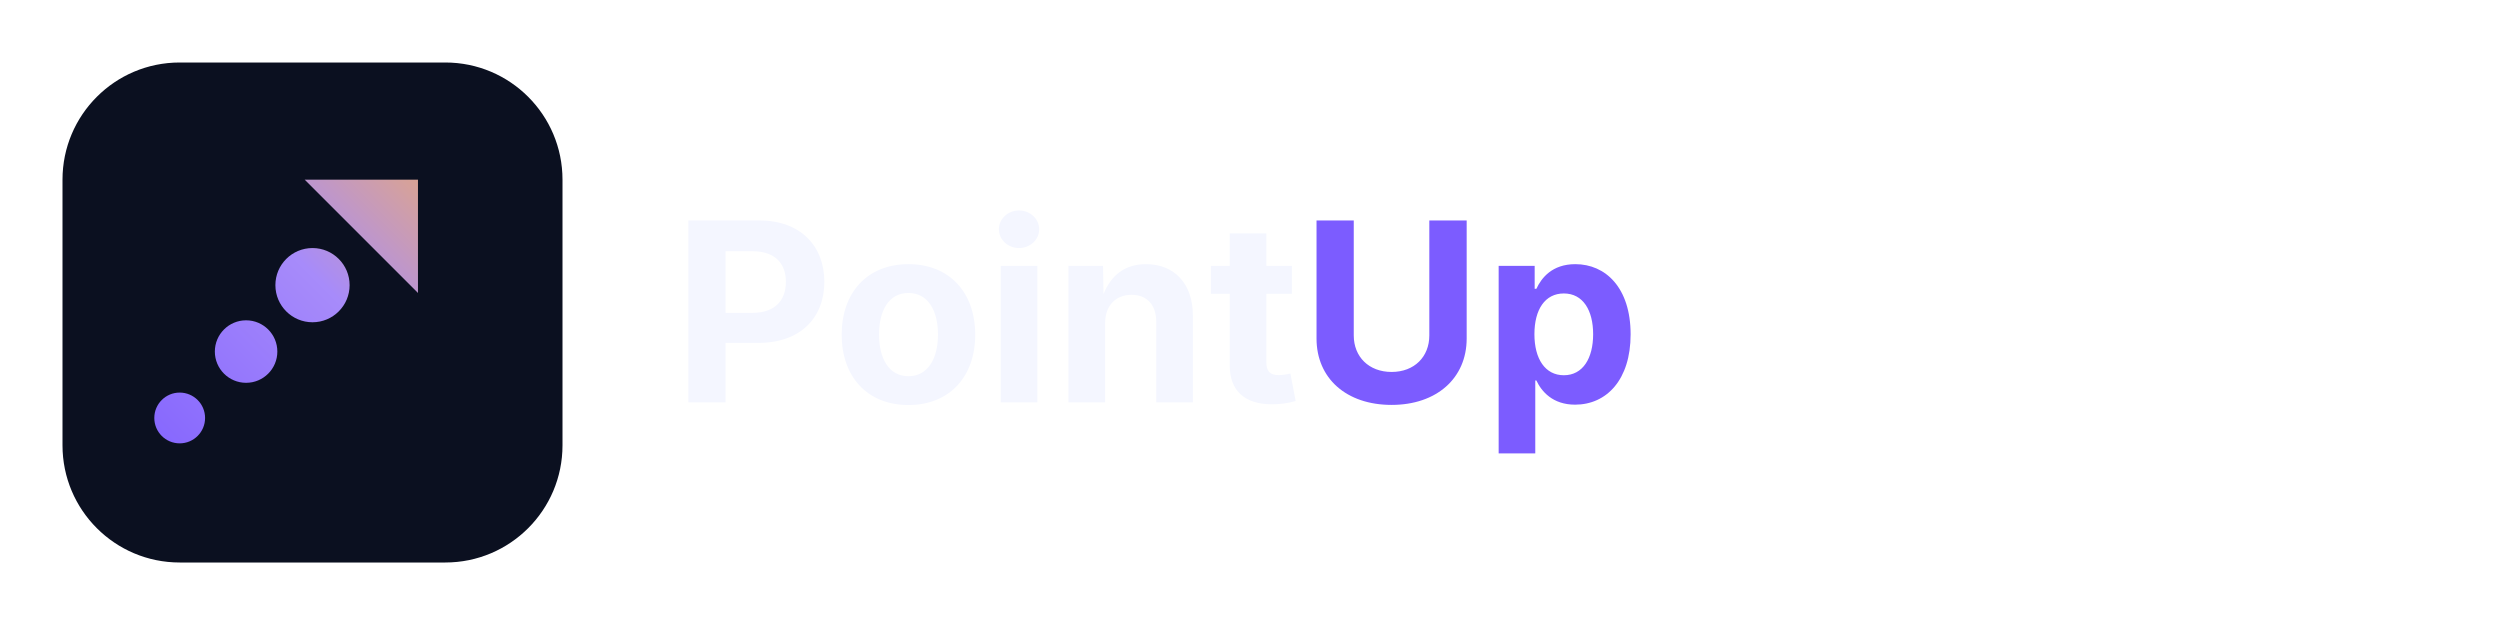
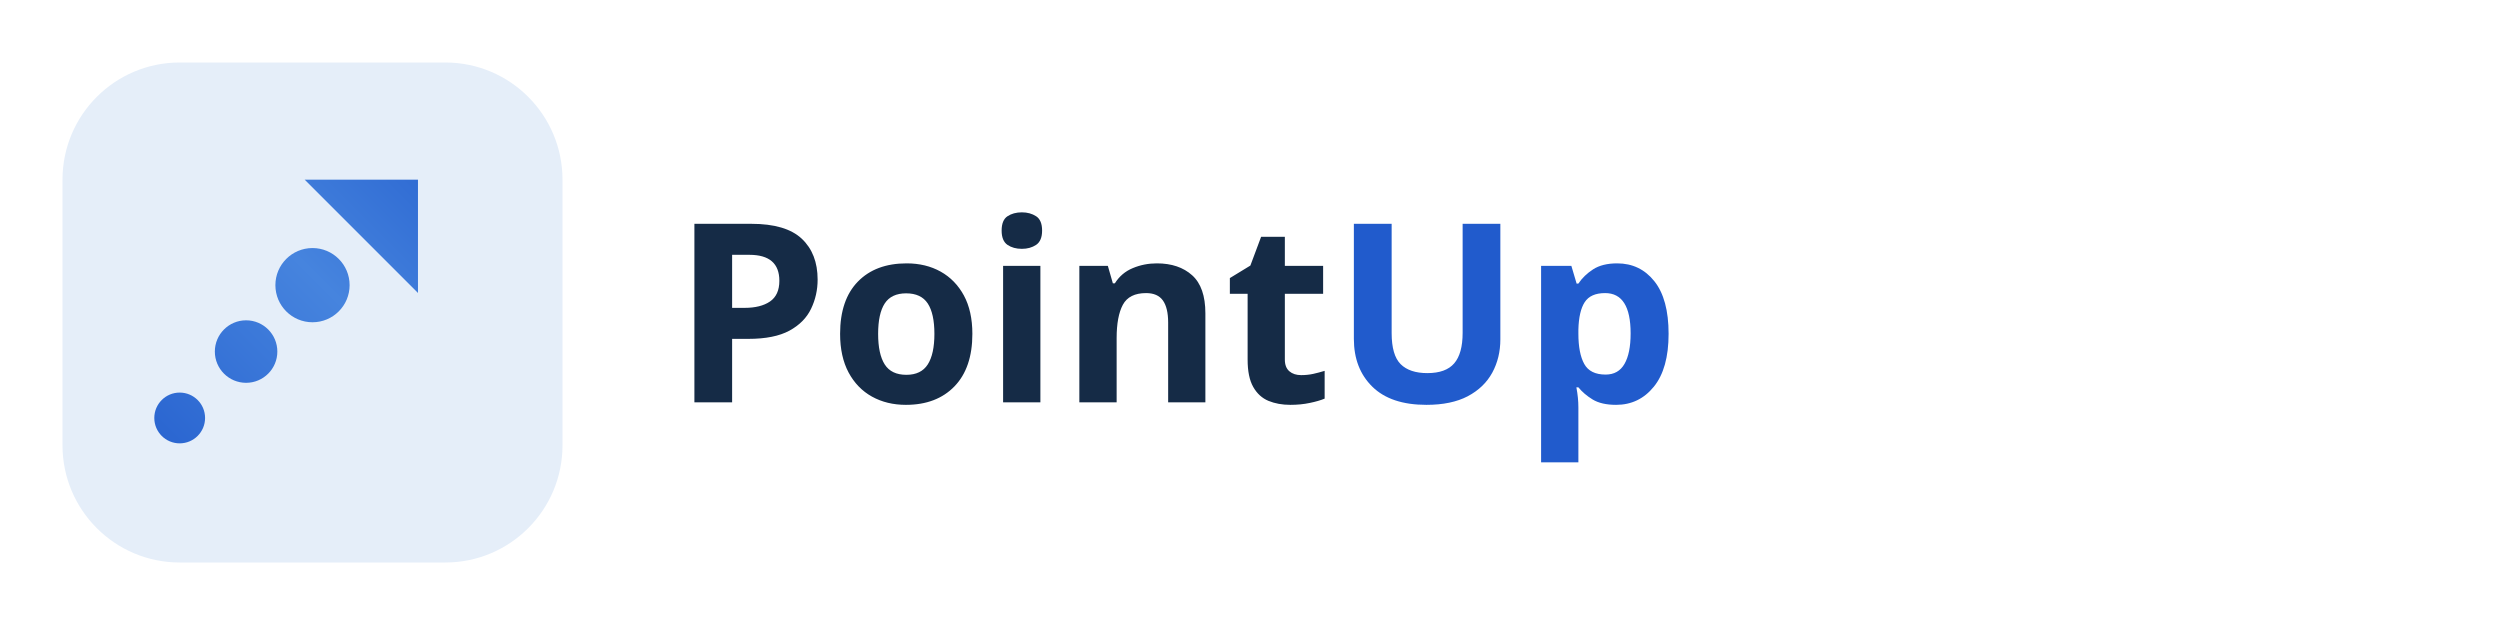
<svg xmlns="http://www.w3.org/2000/svg" width="640" height="160" viewBox="0 0 640 160" role="img" aria-label="PointUp logo">
  <defs>
    <linearGradient id="pu-ascent-h" gradientUnits="userSpaceOnUse" x1="30" y1="130" x2="130" y2="30">
-       <stop offset="0" stop-color="#7C5CFF" />
-       <stop offset="0.55" stop-color="#A78BFA" />
-       <stop offset="1" stop-color="#FFB547" />
+       <stop offset="0" stop-color="#215BCC" />
+       <stop offset="0.55" stop-color="#4684DE" />
+       <stop offset="1" stop-color="#215BCC" />
    </linearGradient>
  </defs>
-   <rect x="16" y="16" width="128" height="128" rx="30" fill="#0B1020" />
+   <rect x="16" y="16" width="128" height="128" rx="30" fill="#E5EEF9" />
  <circle cx="46" cy="107" r="6.5" fill="url(#pu-ascent-h)" />
  <circle cx="63" cy="90" r="8" fill="url(#pu-ascent-h)" />
  <circle cx="80" cy="73" r="9.5" fill="url(#pu-ascent-h)" />
  <path d="M78 46 h29 v29 z" fill="url(#pu-ascent-h)" />
-   <text x="172" y="103" font-family="Sora, Inter, system-ui, sans-serif" font-size="64" font-weight="700" fill="#F4F6FF">Point<tspan fill="#7C5CFF">Up</tspan>
+   <text x="172" y="103" font-family="Avenir Next, Trebuchet MS, system-ui, sans-serif" font-size="64" font-weight="700" fill="#152B46">Point<tspan fill="#215BCC">Up</tspan>
  </text>
</svg>
